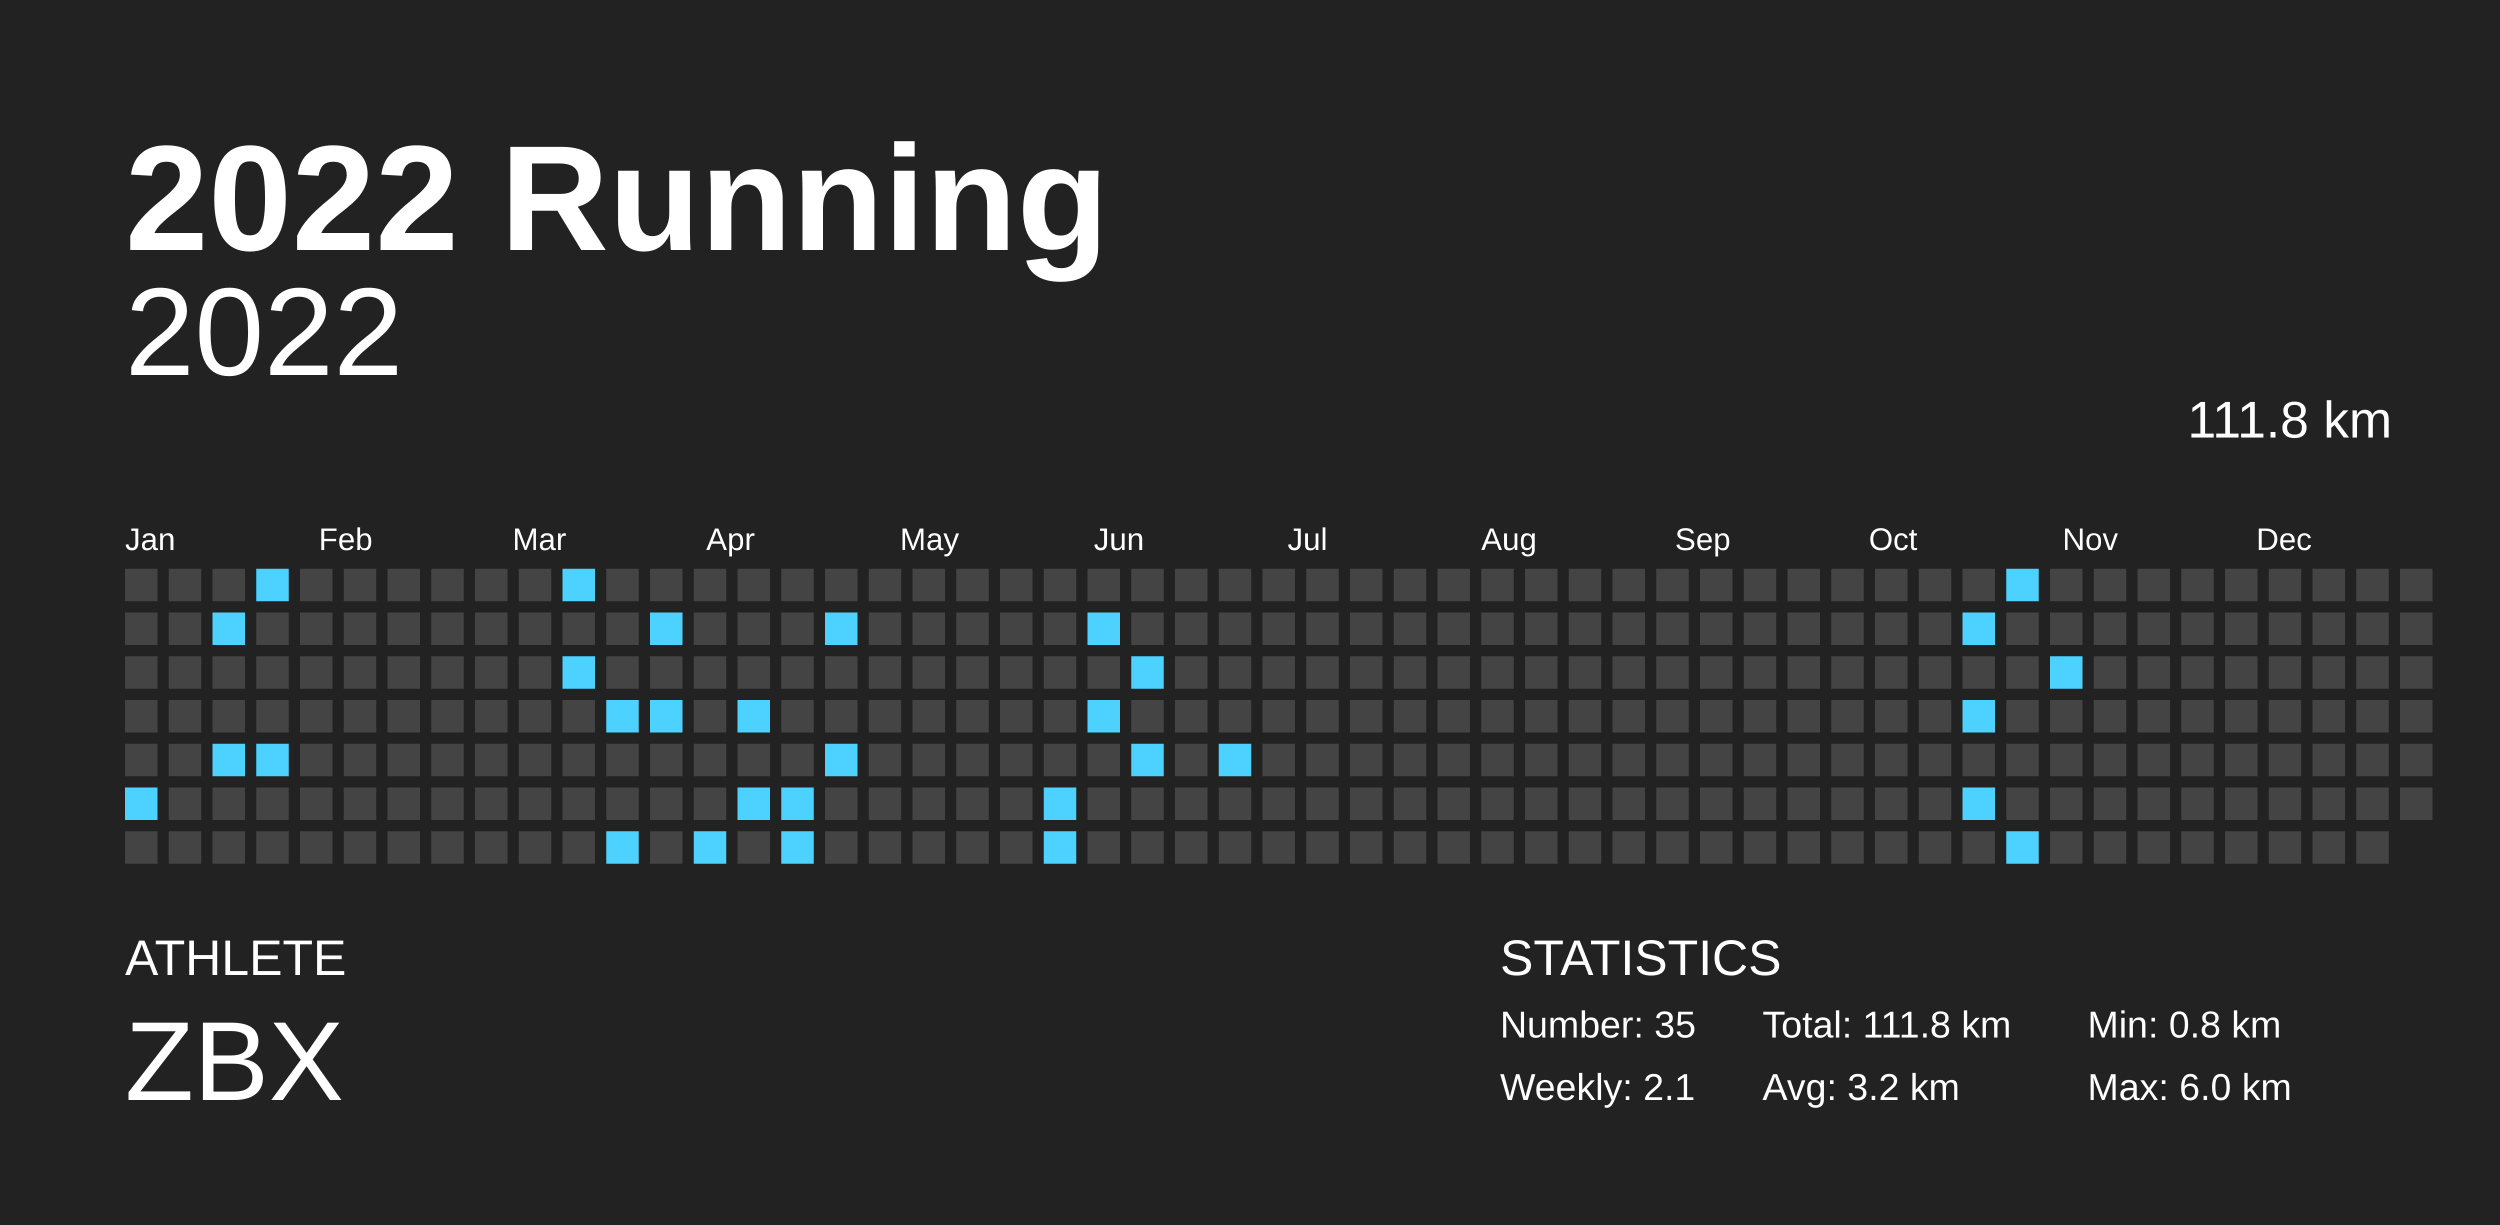
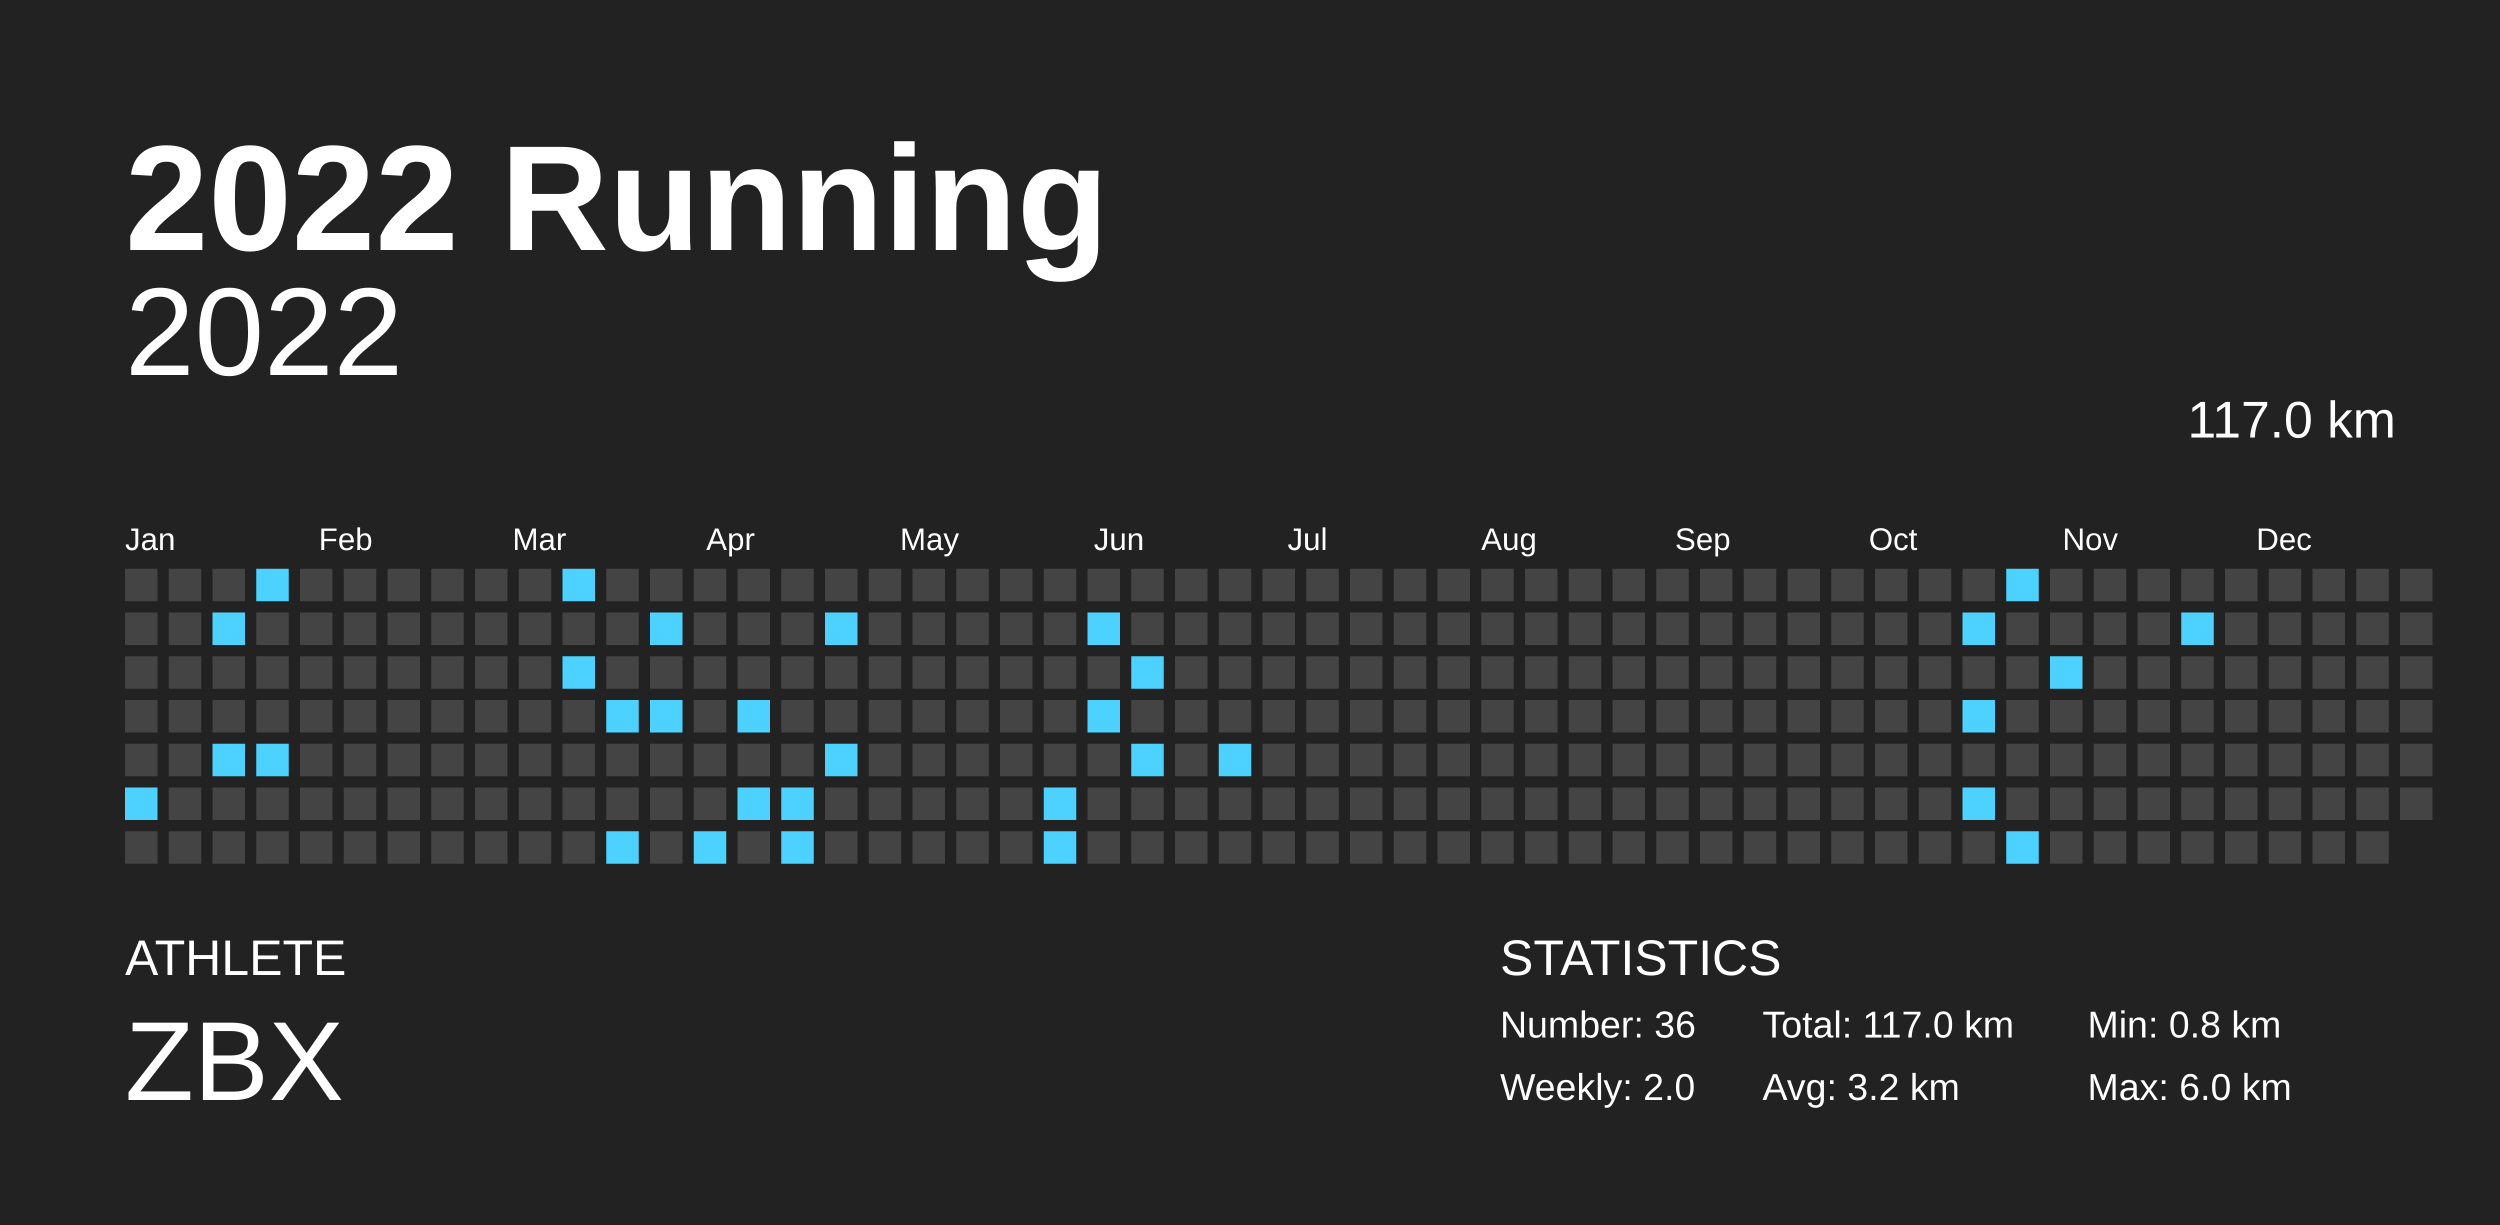
<svg xmlns="http://www.w3.org/2000/svg" baseProfile="full" height="98mm" version="1.1" viewBox="0,0,200,98" width="200mm">
  <defs />
  <rect fill="#222222" height="98" width="200" x="0" y="0" />
  <text fill="#FFFFFF" style="font-size:12px; font-family:Arial; font-weight:bold;" x="10" y="20">2022 Running</text>
  <text fill="#FFFFFF" style="font-size:4px; font-family:Arial" x="10" y="78">ATHLETE</text>
  <text fill="#FFFFFF" style="font-size:9px; font-family:Arial" x="10" y="88">ZBX</text>
  <text fill="#FFFFFF" style="font-size:4px; font-family:Arial" x="120" y="78">STATISTICS</text>
-   <text fill="#FFFFFF" style="font-size:3px; font-family:Arial" x="120" y="83">Number: 35</text>
-   <text fill="#FFFFFF" style="font-size:3px; font-family:Arial" x="120" y="88">Weekly: 2.1</text>
-   <text fill="#FFFFFF" style="font-size:3px; font-family:Arial" x="141" y="83">Total: 111.8 km</text>
+   <text fill="#FFFFFF" style="font-size:3px; font-family:Arial" x="120" y="83">Number: 36</text>
+   <text fill="#FFFFFF" style="font-size:3px; font-family:Arial" x="120" y="88">Weekly: 2.0</text>
+   <text fill="#FFFFFF" style="font-size:3px; font-family:Arial" x="141" y="83">Total: 117.0 km</text>
  <text fill="#FFFFFF" style="font-size:3px; font-family:Arial" x="141" y="88">Avg: 3.2 km</text>
  <text fill="#FFFFFF" style="font-size:3px; font-family:Arial" x="167" y="83">Min: 0.8 km</text>
  <text fill="#FFFFFF" style="font-size:3px; font-family:Arial" x="167" y="88">Max: 6.0 km</text>
  <text alignment-baseline="hanging" fill="#FFFFFF" style="font-size:10.0px; font-family:Arial;" x="10" y="30">2022</text>
-   <text alignment-baseline="hanging" fill="#FFFFFF" style="font-size:4.125px; font-family:Arial;" x="175" y="35">111.8 km</text>
+   <text alignment-baseline="hanging" fill="#FFFFFF" style="font-size:4.125px; font-family:Arial;" x="175" y="35">117.0 km</text>
  <text fill="#FFFFFF" style="font-size:2.5px; font-family:Arial" x="10.0" y="44">Jan</text>
  <text fill="#FFFFFF" style="font-size:2.5px; font-family:Arial" x="25.5" y="44">Feb</text>
  <text fill="#FFFFFF" style="font-size:2.5px; font-family:Arial" x="41.0" y="44">Mar</text>
  <text fill="#FFFFFF" style="font-size:2.5px; font-family:Arial" x="56.5" y="44">Apr</text>
  <text fill="#FFFFFF" style="font-size:2.5px; font-family:Arial" x="72.0" y="44">May</text>
  <text fill="#FFFFFF" style="font-size:2.5px; font-family:Arial" x="87.5" y="44">Jun</text>
  <text fill="#FFFFFF" style="font-size:2.5px; font-family:Arial" x="103.0" y="44">Jul</text>
  <text fill="#FFFFFF" style="font-size:2.5px; font-family:Arial" x="118.5" y="44">Aug</text>
  <text fill="#FFFFFF" style="font-size:2.5px; font-family:Arial" x="134.0" y="44">Sep</text>
  <text fill="#FFFFFF" style="font-size:2.5px; font-family:Arial" x="149.5" y="44">Oct</text>
  <text fill="#FFFFFF" style="font-size:2.5px; font-family:Arial" x="165.0" y="44">Nov</text>
  <text fill="#FFFFFF" style="font-size:2.5px; font-family:Arial" x="180.5" y="44">Dec</text>
  <rect fill="#444444" height="2.6" width="2.6" x="10.0" y="45.5" />
  <rect fill="#444444" height="2.6" width="2.6" x="10.0" y="49.0" />
  <rect fill="#444444" height="2.6" width="2.6" x="10.0" y="52.5" />
  <rect fill="#444444" height="2.6" width="2.6" x="10.0" y="56.0" />
  <rect fill="#444444" height="2.6" width="2.6" x="10.0" y="59.5" />
  <rect fill="#4dd2ff" height="2.6" width="2.6" x="10.0" y="63.0" />
  <rect fill="#444444" height="2.6" width="2.6" x="10.0" y="66.5" />
  <rect fill="#444444" height="2.6" width="2.6" x="13.5" y="45.5" />
  <rect fill="#444444" height="2.6" width="2.6" x="13.5" y="49.0" />
  <rect fill="#444444" height="2.6" width="2.6" x="13.5" y="52.5" />
  <rect fill="#444444" height="2.6" width="2.6" x="13.5" y="56.0" />
  <rect fill="#444444" height="2.6" width="2.6" x="13.5" y="59.5" />
  <rect fill="#444444" height="2.6" width="2.6" x="13.5" y="63.0" />
  <rect fill="#444444" height="2.6" width="2.6" x="13.5" y="66.5" />
  <rect fill="#444444" height="2.6" width="2.6" x="17.0" y="45.5" />
  <rect fill="#4dd2ff" height="2.6" width="2.6" x="17.0" y="49.0" />
  <rect fill="#444444" height="2.6" width="2.6" x="17.0" y="52.5" />
  <rect fill="#444444" height="2.6" width="2.6" x="17.0" y="56.0" />
  <rect fill="#4dd2ff" height="2.6" width="2.6" x="17.0" y="59.5" />
  <rect fill="#444444" height="2.6" width="2.6" x="17.0" y="63.0" />
  <rect fill="#444444" height="2.6" width="2.6" x="17.0" y="66.5" />
  <rect fill="#4dd2ff" height="2.6" width="2.6" x="20.5" y="45.5" />
  <rect fill="#444444" height="2.6" width="2.6" x="20.5" y="49.0" />
  <rect fill="#444444" height="2.6" width="2.6" x="20.5" y="52.5" />
  <rect fill="#444444" height="2.6" width="2.6" x="20.5" y="56.0" />
  <rect fill="#4dd2ff" height="2.6" width="2.6" x="20.5" y="59.5" />
  <rect fill="#444444" height="2.6" width="2.6" x="20.5" y="63.0" />
  <rect fill="#444444" height="2.6" width="2.6" x="20.5" y="66.5" />
  <rect fill="#444444" height="2.6" width="2.6" x="24.0" y="45.5" />
  <rect fill="#444444" height="2.6" width="2.6" x="24.0" y="49.0" />
  <rect fill="#444444" height="2.6" width="2.6" x="24.0" y="52.5" />
  <rect fill="#444444" height="2.6" width="2.6" x="24.0" y="56.0" />
  <rect fill="#444444" height="2.6" width="2.6" x="24.0" y="59.5" />
  <rect fill="#444444" height="2.6" width="2.6" x="24.0" y="63.0" />
  <rect fill="#444444" height="2.6" width="2.6" x="24.0" y="66.5" />
  <rect fill="#444444" height="2.6" width="2.6" x="27.5" y="45.5" />
  <rect fill="#444444" height="2.6" width="2.6" x="27.5" y="49.0" />
  <rect fill="#444444" height="2.6" width="2.6" x="27.5" y="52.5" />
  <rect fill="#444444" height="2.6" width="2.6" x="27.5" y="56.0" />
  <rect fill="#444444" height="2.6" width="2.6" x="27.5" y="59.5" />
  <rect fill="#444444" height="2.6" width="2.6" x="27.5" y="63.0" />
  <rect fill="#444444" height="2.6" width="2.6" x="27.5" y="66.5" />
  <rect fill="#444444" height="2.6" width="2.6" x="31.0" y="45.5" />
  <rect fill="#444444" height="2.6" width="2.6" x="31.0" y="49.0" />
  <rect fill="#444444" height="2.6" width="2.6" x="31.0" y="52.5" />
  <rect fill="#444444" height="2.6" width="2.6" x="31.0" y="56.0" />
  <rect fill="#444444" height="2.6" width="2.6" x="31.0" y="59.5" />
  <rect fill="#444444" height="2.6" width="2.6" x="31.0" y="63.0" />
  <rect fill="#444444" height="2.6" width="2.6" x="31.0" y="66.5" />
  <rect fill="#444444" height="2.6" width="2.6" x="34.5" y="45.5" />
  <rect fill="#444444" height="2.6" width="2.6" x="34.5" y="49.0" />
  <rect fill="#444444" height="2.6" width="2.6" x="34.5" y="52.5" />
  <rect fill="#444444" height="2.6" width="2.6" x="34.5" y="56.0" />
  <rect fill="#444444" height="2.6" width="2.6" x="34.5" y="59.5" />
  <rect fill="#444444" height="2.6" width="2.6" x="34.5" y="63.0" />
  <rect fill="#444444" height="2.6" width="2.6" x="34.5" y="66.5" />
  <rect fill="#444444" height="2.6" width="2.6" x="38.0" y="45.5" />
  <rect fill="#444444" height="2.6" width="2.6" x="38.0" y="49.0" />
  <rect fill="#444444" height="2.6" width="2.6" x="38.0" y="52.5" />
  <rect fill="#444444" height="2.6" width="2.6" x="38.0" y="56.0" />
  <rect fill="#444444" height="2.6" width="2.6" x="38.0" y="59.5" />
  <rect fill="#444444" height="2.6" width="2.6" x="38.0" y="63.0" />
  <rect fill="#444444" height="2.6" width="2.6" x="38.0" y="66.5" />
  <rect fill="#444444" height="2.6" width="2.6" x="41.5" y="45.5" />
  <rect fill="#444444" height="2.6" width="2.6" x="41.5" y="49.0" />
  <rect fill="#444444" height="2.6" width="2.6" x="41.5" y="52.5" />
  <rect fill="#444444" height="2.6" width="2.6" x="41.5" y="56.0" />
  <rect fill="#444444" height="2.6" width="2.6" x="41.5" y="59.5" />
  <rect fill="#444444" height="2.6" width="2.6" x="41.5" y="63.0" />
  <rect fill="#444444" height="2.6" width="2.6" x="41.5" y="66.5" />
  <rect fill="#4dd2ff" height="2.6" width="2.6" x="45.0" y="45.5" />
  <rect fill="#444444" height="2.6" width="2.6" x="45.0" y="49.0" />
  <rect fill="#4dd2ff" height="2.6" width="2.6" x="45.0" y="52.5" />
  <rect fill="#444444" height="2.6" width="2.6" x="45.0" y="56.0" />
  <rect fill="#444444" height="2.6" width="2.6" x="45.0" y="59.5" />
  <rect fill="#444444" height="2.6" width="2.6" x="45.0" y="63.0" />
  <rect fill="#444444" height="2.6" width="2.6" x="45.0" y="66.5" />
  <rect fill="#444444" height="2.6" width="2.6" x="48.5" y="45.5" />
  <rect fill="#444444" height="2.6" width="2.6" x="48.5" y="49.0" />
  <rect fill="#444444" height="2.6" width="2.6" x="48.5" y="52.5" />
  <rect fill="#4dd2ff" height="2.6" width="2.6" x="48.5" y="56.0" />
  <rect fill="#444444" height="2.6" width="2.6" x="48.5" y="59.5" />
  <rect fill="#444444" height="2.6" width="2.6" x="48.5" y="63.0" />
  <rect fill="#4dd2ff" height="2.6" width="2.6" x="48.5" y="66.5" />
  <rect fill="#444444" height="2.6" width="2.6" x="52.0" y="45.5" />
  <rect fill="#4dd2ff" height="2.6" width="2.6" x="52.0" y="49.0" />
  <rect fill="#444444" height="2.6" width="2.6" x="52.0" y="52.5" />
  <rect fill="#4dd2ff" height="2.6" width="2.6" x="52.0" y="56.0" />
  <rect fill="#444444" height="2.6" width="2.6" x="52.0" y="59.5" />
  <rect fill="#444444" height="2.6" width="2.6" x="52.0" y="63.0" />
  <rect fill="#444444" height="2.6" width="2.6" x="52.0" y="66.5" />
  <rect fill="#444444" height="2.6" width="2.6" x="55.5" y="45.5" />
  <rect fill="#444444" height="2.6" width="2.6" x="55.5" y="49.0" />
  <rect fill="#444444" height="2.6" width="2.6" x="55.5" y="52.5" />
  <rect fill="#444444" height="2.6" width="2.6" x="55.5" y="56.0" />
  <rect fill="#444444" height="2.6" width="2.6" x="55.5" y="59.5" />
  <rect fill="#444444" height="2.6" width="2.6" x="55.5" y="63.0" />
  <rect fill="#4dd2ff" height="2.6" width="2.6" x="55.5" y="66.5" />
  <rect fill="#444444" height="2.6" width="2.6" x="59.0" y="45.5" />
  <rect fill="#444444" height="2.6" width="2.6" x="59.0" y="49.0" />
  <rect fill="#444444" height="2.6" width="2.6" x="59.0" y="52.5" />
  <rect fill="#4dd2ff" height="2.6" width="2.6" x="59.0" y="56.0" />
  <rect fill="#444444" height="2.6" width="2.6" x="59.0" y="59.5" />
  <rect fill="#4dd2ff" height="2.6" width="2.6" x="59.0" y="63.0" />
  <rect fill="#444444" height="2.6" width="2.6" x="59.0" y="66.5" />
  <rect fill="#444444" height="2.6" width="2.6" x="62.5" y="45.5" />
  <rect fill="#444444" height="2.6" width="2.6" x="62.5" y="49.0" />
  <rect fill="#444444" height="2.6" width="2.6" x="62.5" y="52.5" />
  <rect fill="#444444" height="2.6" width="2.6" x="62.5" y="56.0" />
  <rect fill="#444444" height="2.6" width="2.6" x="62.5" y="59.5" />
  <rect fill="#4dd2ff" height="2.6" width="2.6" x="62.5" y="63.0" />
  <rect fill="#4dd2ff" height="2.6" width="2.6" x="62.5" y="66.5" />
  <rect fill="#444444" height="2.6" width="2.6" x="66.0" y="45.5" />
  <rect fill="#4dd2ff" height="2.6" width="2.6" x="66.0" y="49.0" />
  <rect fill="#444444" height="2.6" width="2.6" x="66.0" y="52.5" />
  <rect fill="#444444" height="2.6" width="2.6" x="66.0" y="56.0" />
  <rect fill="#4dd2ff" height="2.6" width="2.6" x="66.0" y="59.5" />
  <rect fill="#444444" height="2.6" width="2.6" x="66.0" y="63.0" />
  <rect fill="#444444" height="2.6" width="2.6" x="66.0" y="66.5" />
  <rect fill="#444444" height="2.6" width="2.6" x="69.5" y="45.5" />
  <rect fill="#444444" height="2.6" width="2.6" x="69.5" y="49.0" />
  <rect fill="#444444" height="2.6" width="2.6" x="69.5" y="52.5" />
  <rect fill="#444444" height="2.6" width="2.6" x="69.5" y="56.0" />
  <rect fill="#444444" height="2.6" width="2.6" x="69.5" y="59.5" />
  <rect fill="#444444" height="2.6" width="2.6" x="69.5" y="63.0" />
  <rect fill="#444444" height="2.6" width="2.6" x="69.5" y="66.5" />
  <rect fill="#444444" height="2.6" width="2.6" x="73.0" y="45.5" />
  <rect fill="#444444" height="2.6" width="2.6" x="73.0" y="49.0" />
  <rect fill="#444444" height="2.6" width="2.6" x="73.0" y="52.5" />
  <rect fill="#444444" height="2.6" width="2.6" x="73.0" y="56.0" />
  <rect fill="#444444" height="2.6" width="2.6" x="73.0" y="59.5" />
  <rect fill="#444444" height="2.6" width="2.6" x="73.0" y="63.0" />
  <rect fill="#444444" height="2.6" width="2.6" x="73.0" y="66.5" />
  <rect fill="#444444" height="2.6" width="2.6" x="76.5" y="45.5" />
  <rect fill="#444444" height="2.6" width="2.6" x="76.5" y="49.0" />
  <rect fill="#444444" height="2.6" width="2.6" x="76.5" y="52.5" />
  <rect fill="#444444" height="2.6" width="2.6" x="76.5" y="56.0" />
  <rect fill="#444444" height="2.6" width="2.6" x="76.5" y="59.5" />
  <rect fill="#444444" height="2.6" width="2.6" x="76.5" y="63.0" />
  <rect fill="#444444" height="2.6" width="2.6" x="76.5" y="66.5" />
  <rect fill="#444444" height="2.6" width="2.6" x="80.0" y="45.5" />
  <rect fill="#444444" height="2.6" width="2.6" x="80.0" y="49.0" />
  <rect fill="#444444" height="2.6" width="2.6" x="80.0" y="52.5" />
  <rect fill="#444444" height="2.6" width="2.6" x="80.0" y="56.0" />
  <rect fill="#444444" height="2.6" width="2.6" x="80.0" y="59.5" />
  <rect fill="#444444" height="2.6" width="2.6" x="80.0" y="63.0" />
  <rect fill="#444444" height="2.6" width="2.6" x="80.0" y="66.5" />
  <rect fill="#444444" height="2.6" width="2.6" x="83.5" y="45.5" />
  <rect fill="#444444" height="2.6" width="2.6" x="83.5" y="49.0" />
  <rect fill="#444444" height="2.6" width="2.6" x="83.5" y="52.5" />
  <rect fill="#444444" height="2.6" width="2.6" x="83.5" y="56.0" />
  <rect fill="#444444" height="2.6" width="2.6" x="83.5" y="59.5" />
  <rect fill="#4dd2ff" height="2.6" width="2.6" x="83.5" y="63.0" />
  <rect fill="#4dd2ff" height="2.6" width="2.6" x="83.5" y="66.5" />
  <rect fill="#444444" height="2.6" width="2.6" x="87.0" y="45.5" />
  <rect fill="#4dd2ff" height="2.6" width="2.6" x="87.0" y="49.0" />
  <rect fill="#444444" height="2.6" width="2.6" x="87.0" y="52.5" />
  <rect fill="#4dd2ff" height="2.6" width="2.6" x="87.0" y="56.0" />
  <rect fill="#444444" height="2.6" width="2.6" x="87.0" y="59.5" />
  <rect fill="#444444" height="2.6" width="2.6" x="87.0" y="63.0" />
  <rect fill="#444444" height="2.6" width="2.6" x="87.0" y="66.5" />
  <rect fill="#444444" height="2.6" width="2.6" x="90.5" y="45.5" />
  <rect fill="#444444" height="2.6" width="2.6" x="90.5" y="49.0" />
  <rect fill="#4dd2ff" height="2.6" width="2.6" x="90.5" y="52.5" />
  <rect fill="#444444" height="2.6" width="2.6" x="90.5" y="56.0" />
  <rect fill="#4dd2ff" height="2.6" width="2.6" x="90.5" y="59.5" />
  <rect fill="#444444" height="2.6" width="2.6" x="90.5" y="63.0" />
  <rect fill="#444444" height="2.6" width="2.6" x="90.5" y="66.5" />
  <rect fill="#444444" height="2.6" width="2.6" x="94.0" y="45.5" />
  <rect fill="#444444" height="2.6" width="2.6" x="94.0" y="49.0" />
  <rect fill="#444444" height="2.6" width="2.6" x="94.0" y="52.5" />
  <rect fill="#444444" height="2.6" width="2.6" x="94.0" y="56.0" />
  <rect fill="#444444" height="2.6" width="2.6" x="94.0" y="59.5" />
  <rect fill="#444444" height="2.6" width="2.6" x="94.0" y="63.0" />
  <rect fill="#444444" height="2.6" width="2.6" x="94.0" y="66.5" />
  <rect fill="#444444" height="2.6" width="2.6" x="97.5" y="45.5" />
  <rect fill="#444444" height="2.6" width="2.6" x="97.5" y="49.0" />
  <rect fill="#444444" height="2.6" width="2.6" x="97.5" y="52.5" />
  <rect fill="#444444" height="2.6" width="2.6" x="97.5" y="56.0" />
  <rect fill="#4dd2ff" height="2.6" width="2.6" x="97.5" y="59.5" />
  <rect fill="#444444" height="2.6" width="2.6" x="97.5" y="63.0" />
  <rect fill="#444444" height="2.6" width="2.6" x="97.5" y="66.5" />
  <rect fill="#444444" height="2.6" width="2.6" x="101.0" y="45.5" />
  <rect fill="#444444" height="2.6" width="2.6" x="101.0" y="49.0" />
  <rect fill="#444444" height="2.6" width="2.6" x="101.0" y="52.5" />
  <rect fill="#444444" height="2.6" width="2.6" x="101.0" y="56.0" />
  <rect fill="#444444" height="2.6" width="2.6" x="101.0" y="59.5" />
  <rect fill="#444444" height="2.6" width="2.6" x="101.0" y="63.0" />
  <rect fill="#444444" height="2.6" width="2.6" x="101.0" y="66.5" />
  <rect fill="#444444" height="2.6" width="2.6" x="104.5" y="45.5" />
  <rect fill="#444444" height="2.6" width="2.6" x="104.5" y="49.0" />
  <rect fill="#444444" height="2.6" width="2.6" x="104.5" y="52.5" />
  <rect fill="#444444" height="2.6" width="2.6" x="104.5" y="56.0" />
  <rect fill="#444444" height="2.6" width="2.6" x="104.5" y="59.5" />
  <rect fill="#444444" height="2.6" width="2.6" x="104.5" y="63.0" />
  <rect fill="#444444" height="2.6" width="2.6" x="104.5" y="66.5" />
  <rect fill="#444444" height="2.6" width="2.6" x="108.0" y="45.5" />
  <rect fill="#444444" height="2.6" width="2.6" x="108.0" y="49.0" />
  <rect fill="#444444" height="2.6" width="2.6" x="108.0" y="52.5" />
  <rect fill="#444444" height="2.6" width="2.6" x="108.0" y="56.0" />
  <rect fill="#444444" height="2.6" width="2.6" x="108.0" y="59.5" />
  <rect fill="#444444" height="2.6" width="2.6" x="108.0" y="63.0" />
  <rect fill="#444444" height="2.6" width="2.6" x="108.0" y="66.5" />
  <rect fill="#444444" height="2.6" width="2.6" x="111.5" y="45.5" />
  <rect fill="#444444" height="2.6" width="2.6" x="111.5" y="49.0" />
  <rect fill="#444444" height="2.6" width="2.6" x="111.5" y="52.5" />
  <rect fill="#444444" height="2.6" width="2.6" x="111.5" y="56.0" />
  <rect fill="#444444" height="2.6" width="2.6" x="111.5" y="59.5" />
  <rect fill="#444444" height="2.6" width="2.6" x="111.5" y="63.0" />
  <rect fill="#444444" height="2.6" width="2.6" x="111.5" y="66.5" />
  <rect fill="#444444" height="2.6" width="2.6" x="115.0" y="45.5" />
  <rect fill="#444444" height="2.6" width="2.6" x="115.0" y="49.0" />
  <rect fill="#444444" height="2.6" width="2.6" x="115.0" y="52.5" />
  <rect fill="#444444" height="2.6" width="2.6" x="115.0" y="56.0" />
  <rect fill="#444444" height="2.6" width="2.6" x="115.0" y="59.5" />
  <rect fill="#444444" height="2.6" width="2.6" x="115.0" y="63.0" />
  <rect fill="#444444" height="2.6" width="2.6" x="115.0" y="66.5" />
  <rect fill="#444444" height="2.6" width="2.6" x="118.5" y="45.5" />
  <rect fill="#444444" height="2.6" width="2.6" x="118.5" y="49.0" />
  <rect fill="#444444" height="2.6" width="2.6" x="118.5" y="52.5" />
  <rect fill="#444444" height="2.6" width="2.6" x="118.5" y="56.0" />
  <rect fill="#444444" height="2.6" width="2.6" x="118.5" y="59.5" />
  <rect fill="#444444" height="2.6" width="2.6" x="118.5" y="63.0" />
  <rect fill="#444444" height="2.6" width="2.6" x="118.5" y="66.5" />
  <rect fill="#444444" height="2.6" width="2.6" x="122.0" y="45.5" />
  <rect fill="#444444" height="2.6" width="2.6" x="122.0" y="49.0" />
  <rect fill="#444444" height="2.6" width="2.6" x="122.0" y="52.5" />
  <rect fill="#444444" height="2.6" width="2.6" x="122.0" y="56.0" />
  <rect fill="#444444" height="2.6" width="2.6" x="122.0" y="59.5" />
  <rect fill="#444444" height="2.6" width="2.6" x="122.0" y="63.0" />
  <rect fill="#444444" height="2.6" width="2.6" x="122.0" y="66.5" />
  <rect fill="#444444" height="2.6" width="2.6" x="125.5" y="45.5" />
  <rect fill="#444444" height="2.6" width="2.6" x="125.5" y="49.0" />
  <rect fill="#444444" height="2.6" width="2.6" x="125.5" y="52.5" />
  <rect fill="#444444" height="2.6" width="2.6" x="125.5" y="56.0" />
  <rect fill="#444444" height="2.6" width="2.6" x="125.5" y="59.5" />
  <rect fill="#444444" height="2.6" width="2.6" x="125.5" y="63.0" />
  <rect fill="#444444" height="2.6" width="2.6" x="125.5" y="66.5" />
  <rect fill="#444444" height="2.6" width="2.6" x="129.0" y="45.5" />
  <rect fill="#444444" height="2.6" width="2.6" x="129.0" y="49.0" />
  <rect fill="#444444" height="2.6" width="2.6" x="129.0" y="52.5" />
  <rect fill="#444444" height="2.6" width="2.6" x="129.0" y="56.0" />
  <rect fill="#444444" height="2.6" width="2.6" x="129.0" y="59.5" />
  <rect fill="#444444" height="2.6" width="2.6" x="129.0" y="63.0" />
  <rect fill="#444444" height="2.6" width="2.6" x="129.0" y="66.5" />
  <rect fill="#444444" height="2.6" width="2.6" x="132.5" y="45.5" />
  <rect fill="#444444" height="2.6" width="2.6" x="132.5" y="49.0" />
  <rect fill="#444444" height="2.6" width="2.6" x="132.5" y="52.5" />
  <rect fill="#444444" height="2.6" width="2.6" x="132.5" y="56.0" />
  <rect fill="#444444" height="2.6" width="2.6" x="132.5" y="59.5" />
  <rect fill="#444444" height="2.6" width="2.6" x="132.5" y="63.0" />
  <rect fill="#444444" height="2.6" width="2.6" x="132.5" y="66.5" />
  <rect fill="#444444" height="2.6" width="2.6" x="136.0" y="45.5" />
  <rect fill="#444444" height="2.6" width="2.6" x="136.0" y="49.0" />
  <rect fill="#444444" height="2.6" width="2.6" x="136.0" y="52.5" />
  <rect fill="#444444" height="2.6" width="2.6" x="136.0" y="56.0" />
  <rect fill="#444444" height="2.6" width="2.6" x="136.0" y="59.5" />
  <rect fill="#444444" height="2.6" width="2.6" x="136.0" y="63.0" />
  <rect fill="#444444" height="2.6" width="2.6" x="136.0" y="66.5" />
  <rect fill="#444444" height="2.6" width="2.6" x="139.5" y="45.5" />
  <rect fill="#444444" height="2.6" width="2.6" x="139.5" y="49.0" />
  <rect fill="#444444" height="2.6" width="2.6" x="139.5" y="52.5" />
  <rect fill="#444444" height="2.6" width="2.6" x="139.5" y="56.0" />
  <rect fill="#444444" height="2.6" width="2.6" x="139.5" y="59.5" />
  <rect fill="#444444" height="2.6" width="2.6" x="139.5" y="63.0" />
  <rect fill="#444444" height="2.6" width="2.6" x="139.5" y="66.5" />
  <rect fill="#444444" height="2.6" width="2.6" x="143.0" y="45.5" />
  <rect fill="#444444" height="2.6" width="2.6" x="143.0" y="49.0" />
  <rect fill="#444444" height="2.6" width="2.6" x="143.0" y="52.5" />
  <rect fill="#444444" height="2.6" width="2.6" x="143.0" y="56.0" />
  <rect fill="#444444" height="2.6" width="2.6" x="143.0" y="59.5" />
  <rect fill="#444444" height="2.6" width="2.6" x="143.0" y="63.0" />
  <rect fill="#444444" height="2.6" width="2.6" x="143.0" y="66.5" />
  <rect fill="#444444" height="2.6" width="2.6" x="146.5" y="45.5" />
  <rect fill="#444444" height="2.6" width="2.6" x="146.5" y="49.0" />
  <rect fill="#444444" height="2.6" width="2.6" x="146.5" y="52.5" />
  <rect fill="#444444" height="2.6" width="2.6" x="146.5" y="56.0" />
  <rect fill="#444444" height="2.6" width="2.6" x="146.5" y="59.5" />
  <rect fill="#444444" height="2.6" width="2.6" x="146.5" y="63.0" />
  <rect fill="#444444" height="2.6" width="2.6" x="146.5" y="66.5" />
  <rect fill="#444444" height="2.6" width="2.6" x="150.0" y="45.5" />
  <rect fill="#444444" height="2.6" width="2.6" x="150.0" y="49.0" />
  <rect fill="#444444" height="2.6" width="2.6" x="150.0" y="52.5" />
  <rect fill="#444444" height="2.6" width="2.6" x="150.0" y="56.0" />
  <rect fill="#444444" height="2.6" width="2.6" x="150.0" y="59.5" />
  <rect fill="#444444" height="2.6" width="2.6" x="150.0" y="63.0" />
  <rect fill="#444444" height="2.6" width="2.6" x="150.0" y="66.5" />
  <rect fill="#444444" height="2.6" width="2.6" x="153.5" y="45.5" />
  <rect fill="#444444" height="2.6" width="2.6" x="153.5" y="49.0" />
  <rect fill="#444444" height="2.6" width="2.6" x="153.5" y="52.5" />
  <rect fill="#444444" height="2.6" width="2.6" x="153.5" y="56.0" />
  <rect fill="#444444" height="2.6" width="2.6" x="153.5" y="59.5" />
  <rect fill="#444444" height="2.6" width="2.6" x="153.5" y="63.0" />
  <rect fill="#444444" height="2.6" width="2.6" x="153.5" y="66.5" />
  <rect fill="#444444" height="2.6" width="2.6" x="157.0" y="45.5" />
  <rect fill="#4dd2ff" height="2.6" width="2.6" x="157.0" y="49.0" />
  <rect fill="#444444" height="2.6" width="2.6" x="157.0" y="52.5" />
  <rect fill="#4dd2ff" height="2.6" width="2.6" x="157.0" y="56.0" />
  <rect fill="#444444" height="2.6" width="2.6" x="157.0" y="59.5" />
  <rect fill="#4dd2ff" height="2.6" width="2.6" x="157.0" y="63.0" />
  <rect fill="#444444" height="2.6" width="2.6" x="157.0" y="66.5" />
  <rect fill="#4dd2ff" height="2.6" width="2.6" x="160.5" y="45.5" />
  <rect fill="#444444" height="2.6" width="2.6" x="160.5" y="49.0" />
  <rect fill="#444444" height="2.6" width="2.6" x="160.5" y="52.5" />
  <rect fill="#444444" height="2.6" width="2.6" x="160.5" y="56.0" />
  <rect fill="#444444" height="2.6" width="2.6" x="160.5" y="59.5" />
  <rect fill="#444444" height="2.6" width="2.6" x="160.5" y="63.0" />
  <rect fill="#4dd2ff" height="2.6" width="2.6" x="160.5" y="66.5" />
  <rect fill="#444444" height="2.6" width="2.6" x="164.0" y="45.5" />
  <rect fill="#444444" height="2.6" width="2.6" x="164.0" y="49.0" />
  <rect fill="#4dd2ff" height="2.6" width="2.6" x="164.0" y="52.5" />
  <rect fill="#444444" height="2.6" width="2.6" x="164.0" y="56.0" />
  <rect fill="#444444" height="2.6" width="2.6" x="164.0" y="59.5" />
  <rect fill="#444444" height="2.6" width="2.6" x="164.0" y="63.0" />
  <rect fill="#444444" height="2.6" width="2.6" x="164.0" y="66.5" />
  <rect fill="#444444" height="2.6" width="2.6" x="167.5" y="45.5" />
  <rect fill="#444444" height="2.6" width="2.6" x="167.5" y="49.0" />
  <rect fill="#444444" height="2.6" width="2.6" x="167.5" y="52.5" />
  <rect fill="#444444" height="2.6" width="2.6" x="167.5" y="56.0" />
  <rect fill="#444444" height="2.6" width="2.6" x="167.5" y="59.5" />
  <rect fill="#444444" height="2.6" width="2.6" x="167.5" y="63.0" />
  <rect fill="#444444" height="2.6" width="2.6" x="167.5" y="66.5" />
  <rect fill="#444444" height="2.6" width="2.6" x="171.0" y="45.5" />
  <rect fill="#444444" height="2.6" width="2.6" x="171.0" y="49.0" />
  <rect fill="#444444" height="2.6" width="2.6" x="171.0" y="52.5" />
  <rect fill="#444444" height="2.6" width="2.6" x="171.0" y="56.0" />
  <rect fill="#444444" height="2.6" width="2.6" x="171.0" y="59.5" />
  <rect fill="#444444" height="2.6" width="2.6" x="171.0" y="63.0" />
  <rect fill="#444444" height="2.6" width="2.6" x="171.0" y="66.5" />
  <rect fill="#444444" height="2.6" width="2.6" x="174.5" y="45.5" />
-   <rect fill="#444444" height="2.6" width="2.6" x="174.5" y="49.0" />
+   <rect fill="#4dd2ff" height="2.6" width="2.6" x="174.5" y="49.0" />
  <rect fill="#444444" height="2.6" width="2.6" x="174.5" y="52.5" />
  <rect fill="#444444" height="2.6" width="2.6" x="174.5" y="56.0" />
  <rect fill="#444444" height="2.6" width="2.6" x="174.5" y="59.5" />
  <rect fill="#444444" height="2.6" width="2.6" x="174.5" y="63.0" />
  <rect fill="#444444" height="2.6" width="2.6" x="174.5" y="66.5" />
  <rect fill="#444444" height="2.6" width="2.6" x="178.0" y="45.5" />
  <rect fill="#444444" height="2.6" width="2.6" x="178.0" y="49.0" />
  <rect fill="#444444" height="2.6" width="2.6" x="178.0" y="52.5" />
  <rect fill="#444444" height="2.6" width="2.6" x="178.0" y="56.0" />
  <rect fill="#444444" height="2.6" width="2.6" x="178.0" y="59.5" />
  <rect fill="#444444" height="2.6" width="2.6" x="178.0" y="63.0" />
  <rect fill="#444444" height="2.6" width="2.6" x="178.0" y="66.5" />
  <rect fill="#444444" height="2.6" width="2.6" x="181.5" y="45.5" />
  <rect fill="#444444" height="2.6" width="2.6" x="181.5" y="49.0" />
  <rect fill="#444444" height="2.6" width="2.6" x="181.5" y="52.5" />
  <rect fill="#444444" height="2.6" width="2.6" x="181.5" y="56.0" />
  <rect fill="#444444" height="2.6" width="2.6" x="181.5" y="59.5" />
  <rect fill="#444444" height="2.6" width="2.6" x="181.5" y="63.0" />
  <rect fill="#444444" height="2.6" width="2.6" x="181.5" y="66.5" />
  <rect fill="#444444" height="2.6" width="2.6" x="185.0" y="45.5" />
  <rect fill="#444444" height="2.6" width="2.6" x="185.0" y="49.0" />
  <rect fill="#444444" height="2.6" width="2.6" x="185.0" y="52.5" />
  <rect fill="#444444" height="2.6" width="2.6" x="185.0" y="56.0" />
  <rect fill="#444444" height="2.6" width="2.6" x="185.0" y="59.5" />
  <rect fill="#444444" height="2.6" width="2.6" x="185.0" y="63.0" />
  <rect fill="#444444" height="2.6" width="2.6" x="185.0" y="66.5" />
  <rect fill="#444444" height="2.6" width="2.6" x="188.5" y="45.5" />
  <rect fill="#444444" height="2.6" width="2.6" x="188.5" y="49.0" />
  <rect fill="#444444" height="2.6" width="2.6" x="188.5" y="52.5" />
  <rect fill="#444444" height="2.6" width="2.6" x="188.5" y="56.0" />
  <rect fill="#444444" height="2.6" width="2.6" x="188.5" y="59.5" />
  <rect fill="#444444" height="2.6" width="2.6" x="188.5" y="63.0" />
  <rect fill="#444444" height="2.6" width="2.6" x="188.5" y="66.5" />
  <rect fill="#444444" height="2.6" width="2.6" x="192.0" y="45.5" />
  <rect fill="#444444" height="2.6" width="2.6" x="192.0" y="49.0" />
  <rect fill="#444444" height="2.6" width="2.6" x="192.0" y="52.5" />
  <rect fill="#444444" height="2.6" width="2.6" x="192.0" y="56.0" />
  <rect fill="#444444" height="2.6" width="2.6" x="192.0" y="59.5" />
  <rect fill="#444444" height="2.6" width="2.6" x="192.0" y="63.0" />
</svg>
